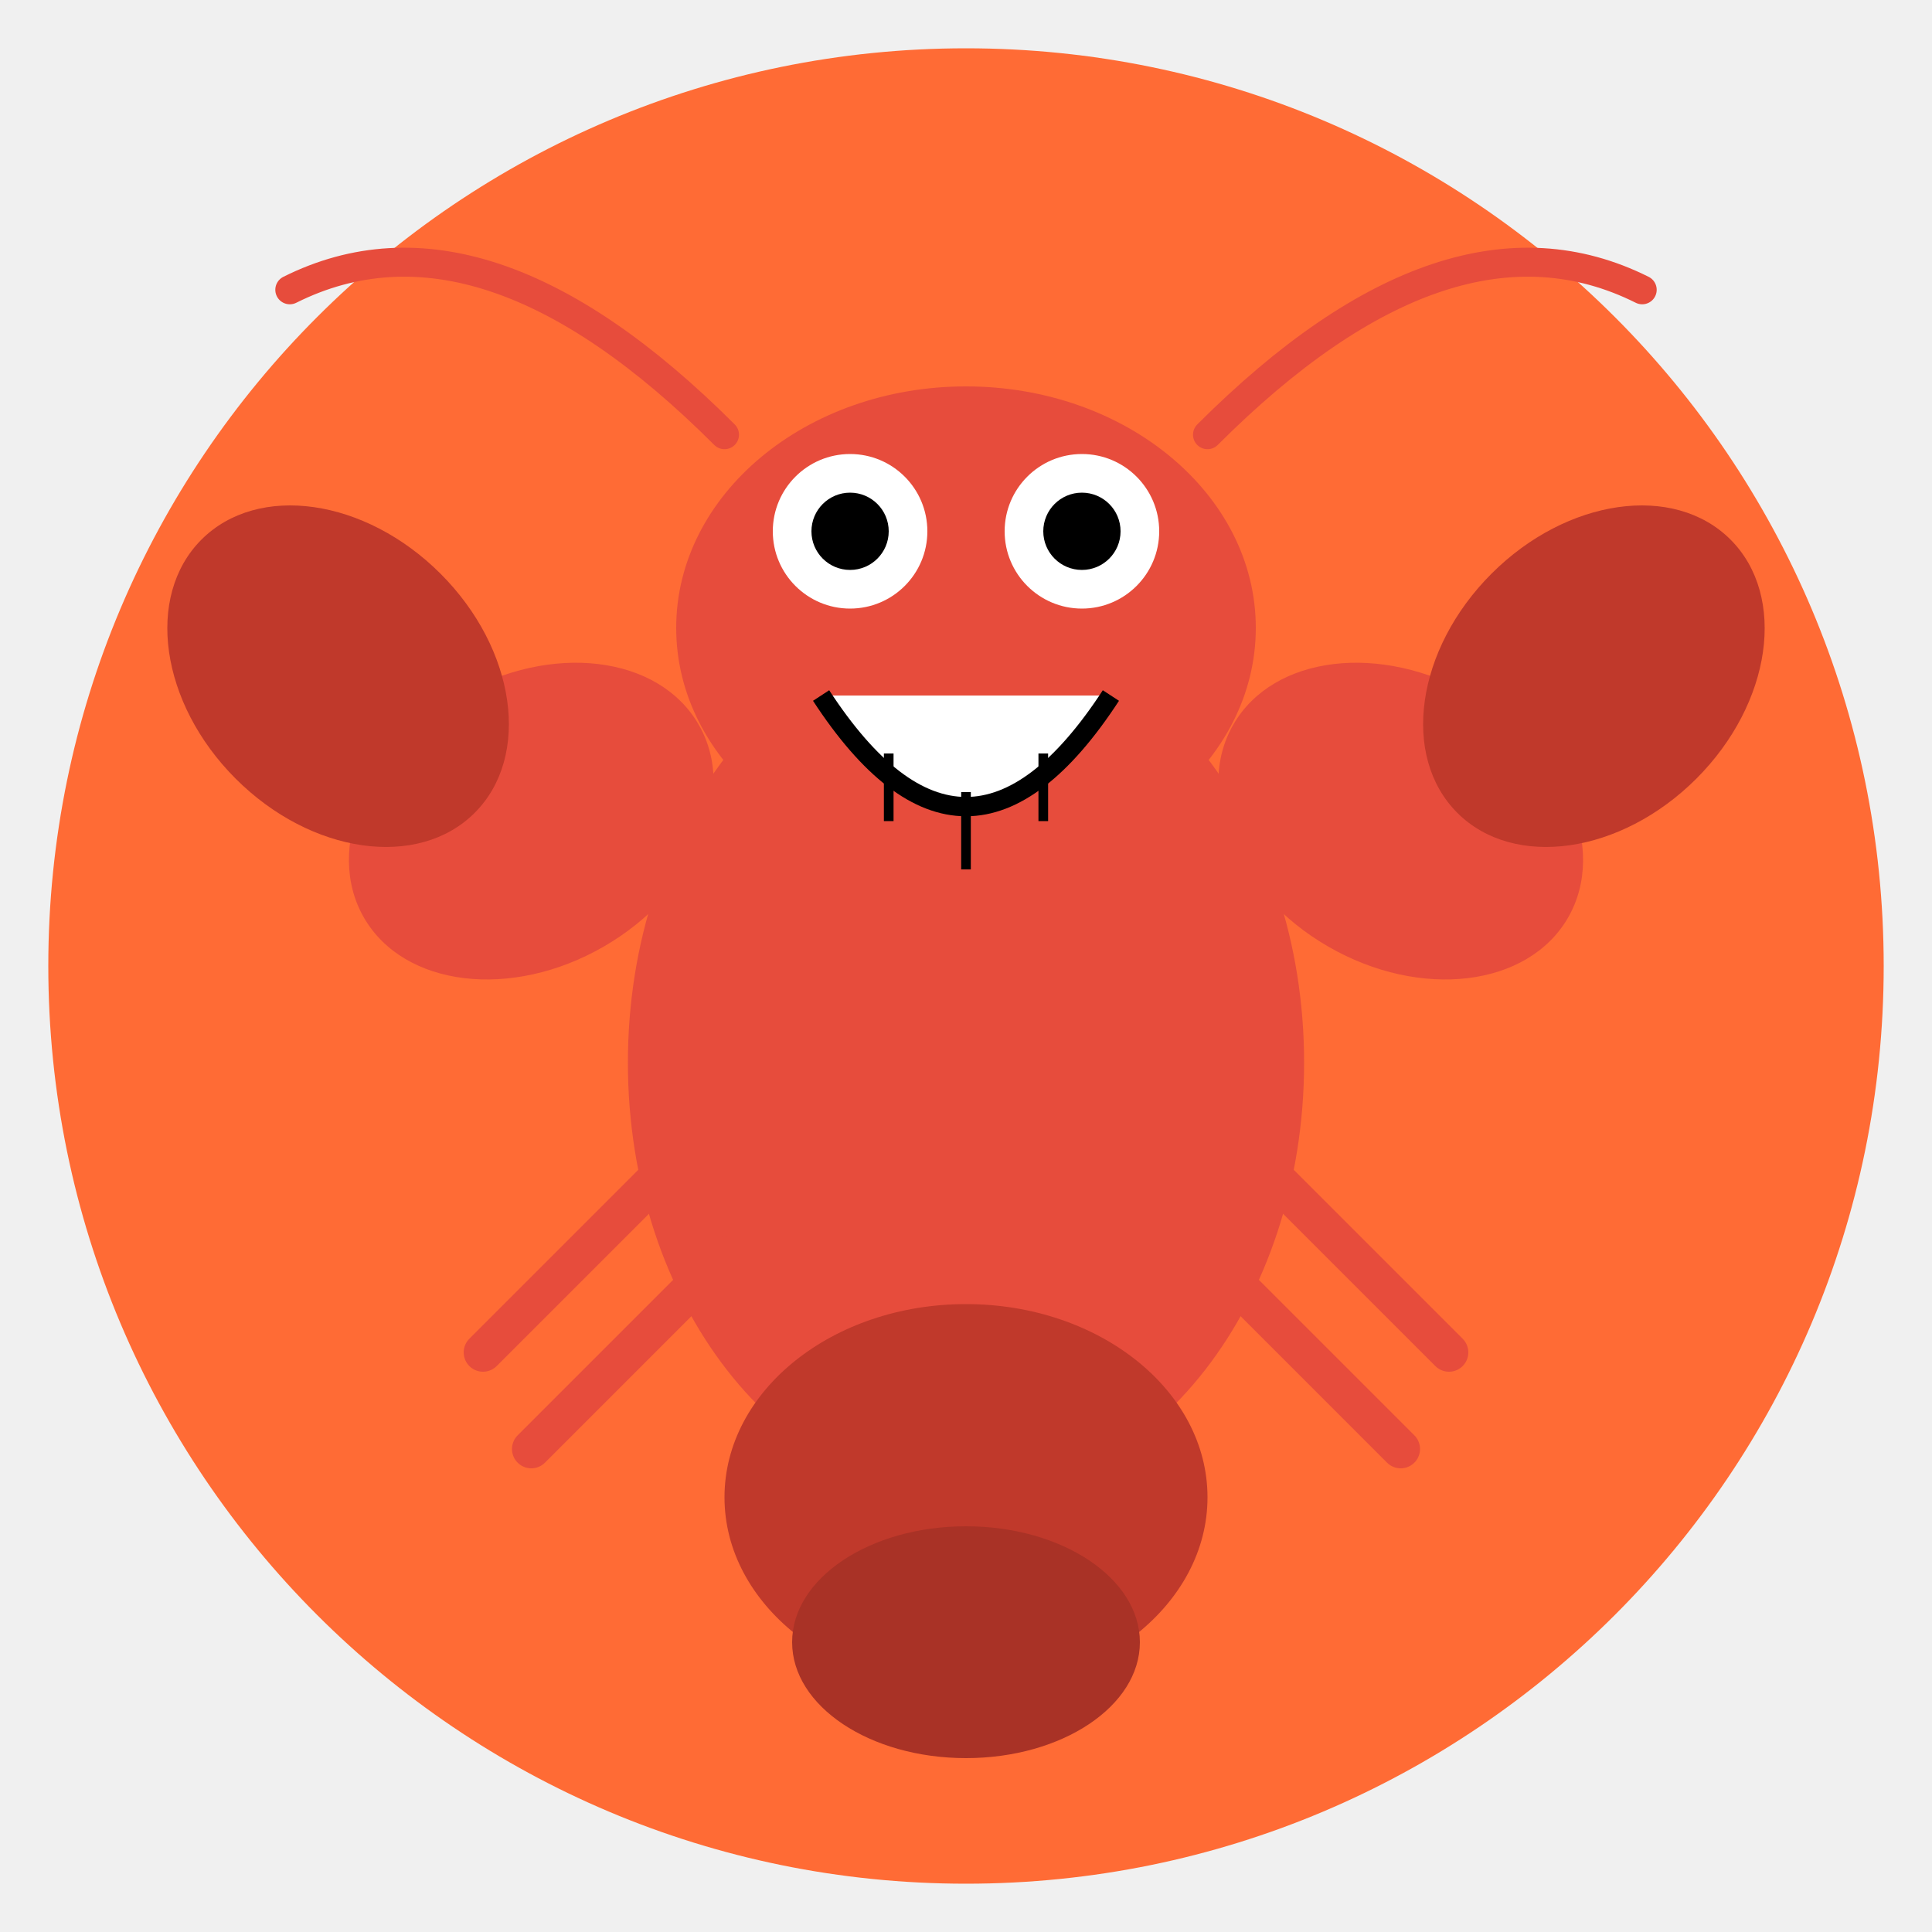
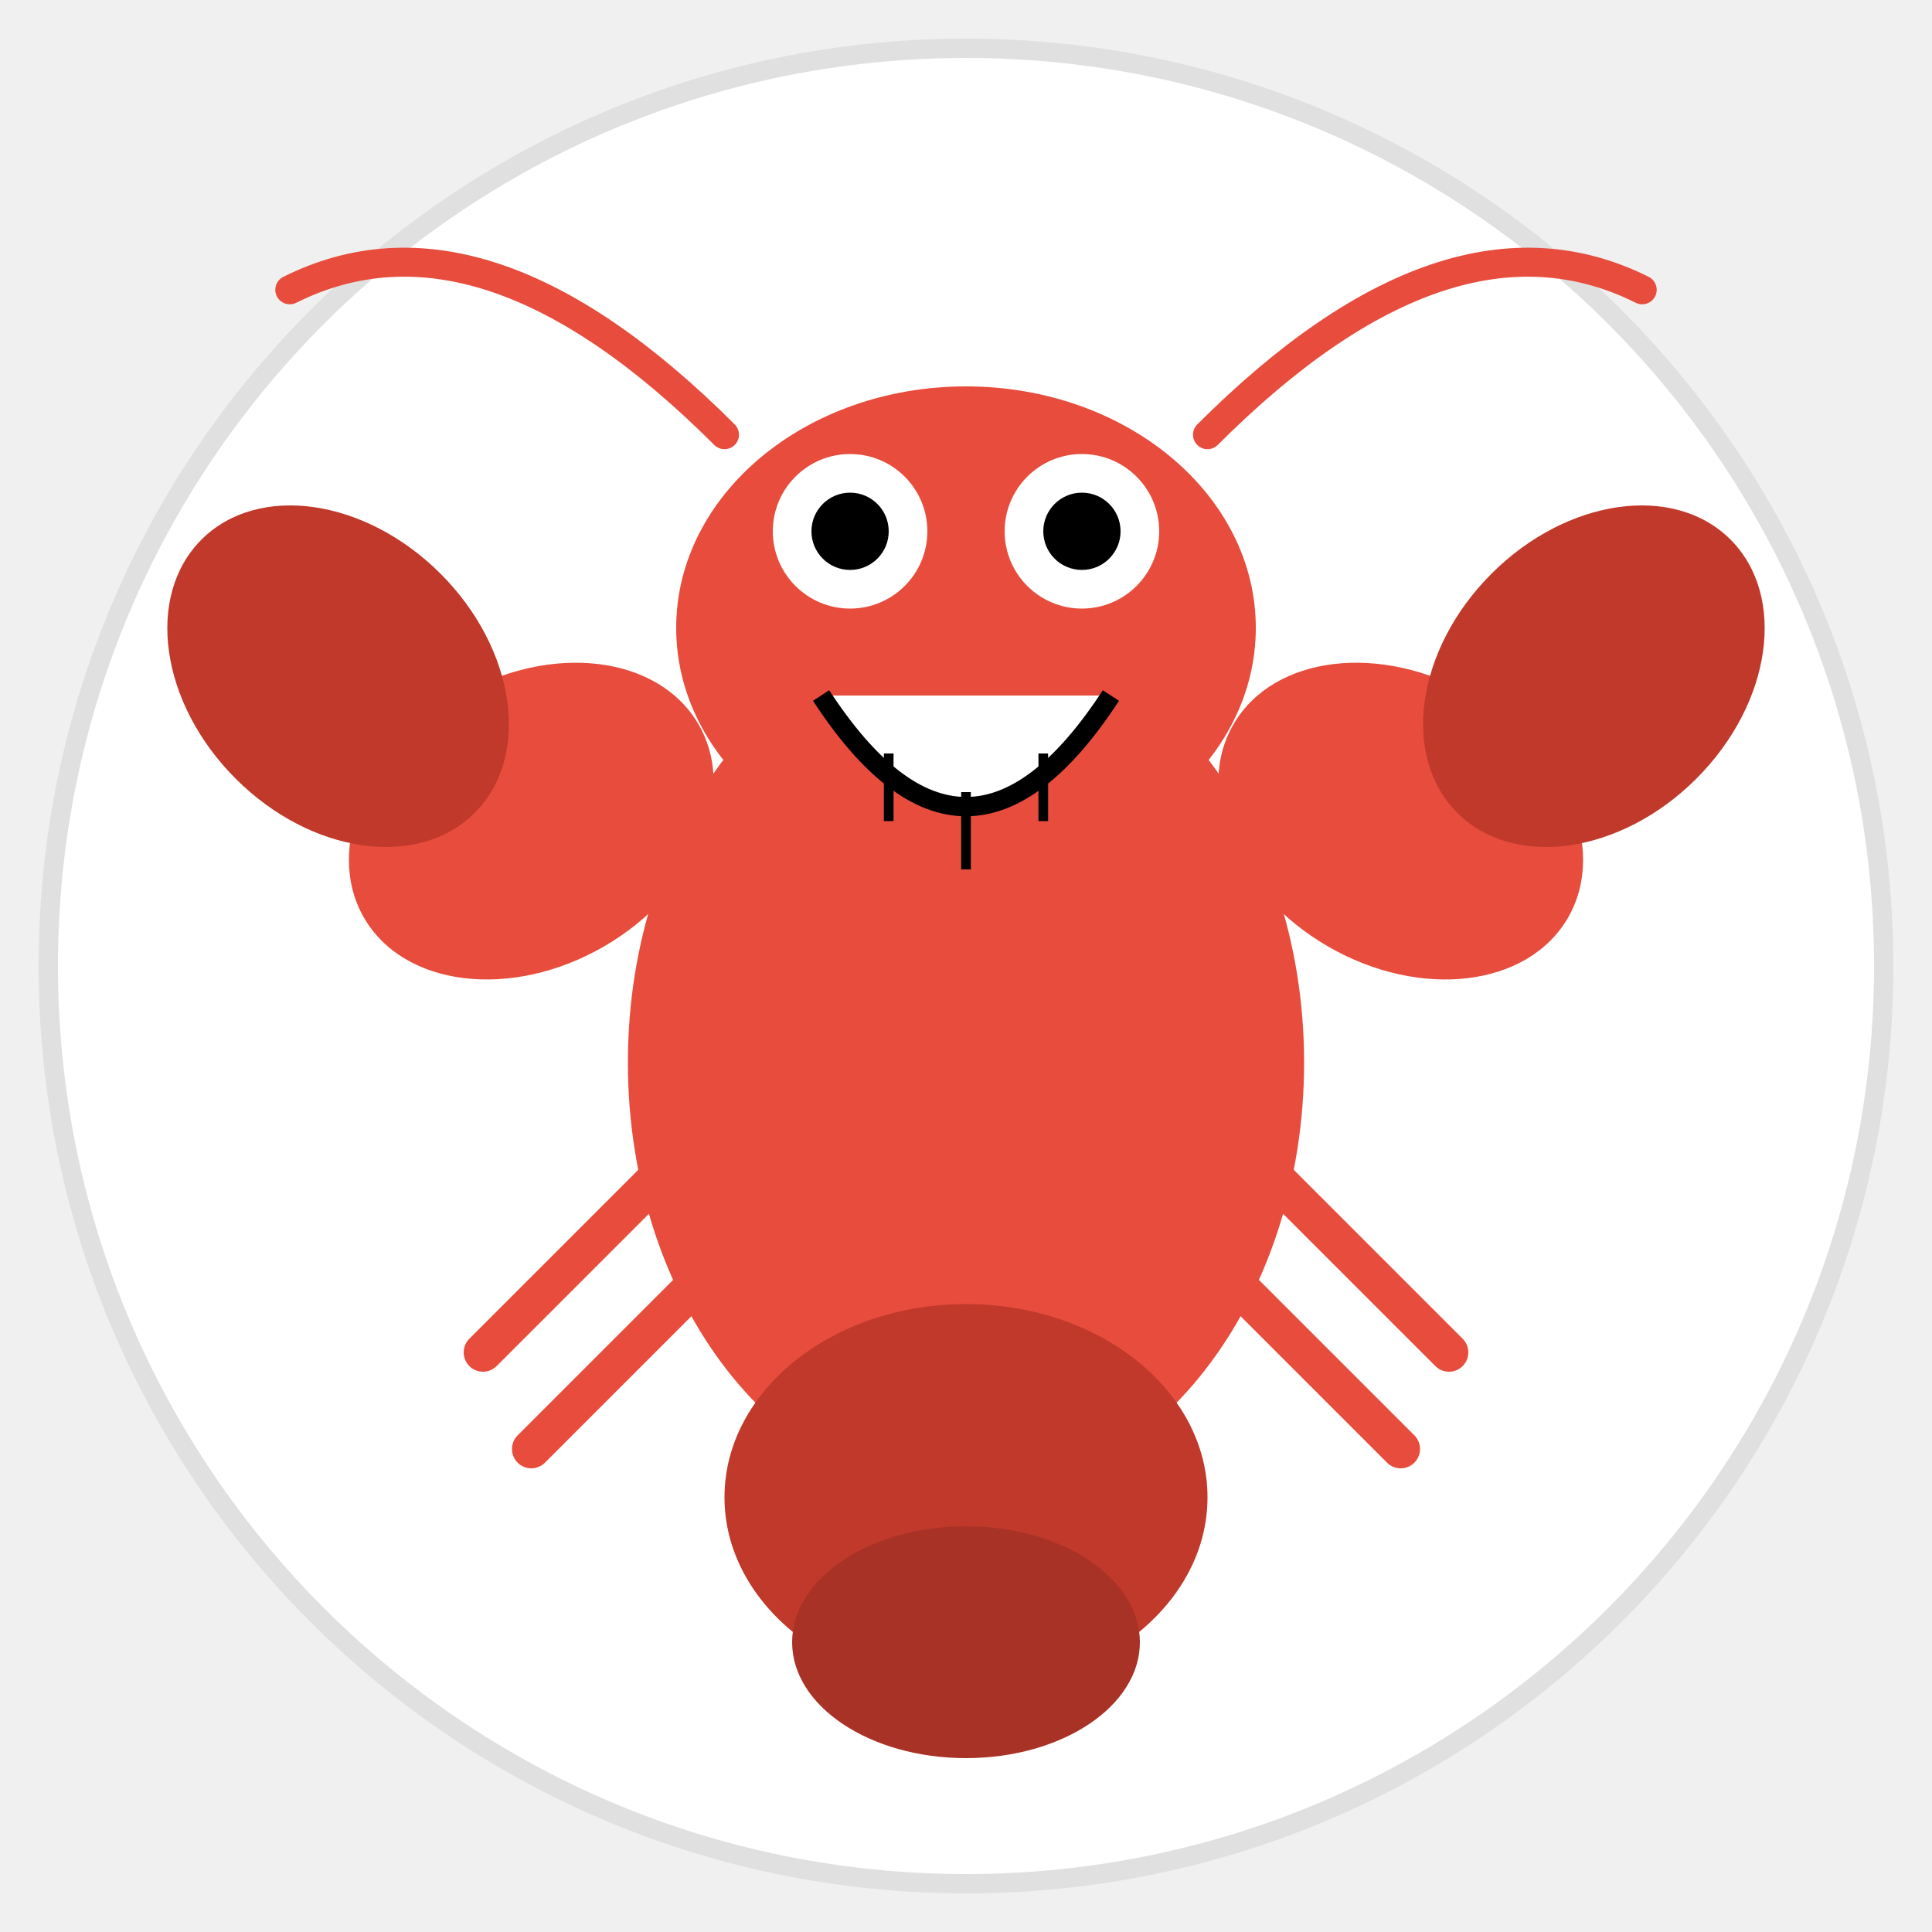
<svg xmlns="http://www.w3.org/2000/svg" viewBox="0 0 200 200" width="200" height="200">
-   <circle cx="100" cy="100" r="95" fill="#FF6B35" />
+   <circle cx="100" cy="100" r="95" fill="white" stroke="#E0E0E0" stroke-width="2" />
  <ellipse cx="100" cy="110" rx="35" ry="45" fill="#E74C3C" />
  <ellipse cx="100" cy="155" rx="25" ry="20" fill="#C0392B" />
  <ellipse cx="100" cy="170" rx="18" ry="12" fill="#A93226" />
  <ellipse cx="100" cy="65" rx="30" ry="25" fill="#E74C3C" />
  <circle cx="88" cy="55" r="8" fill="white" />
  <circle cx="112" cy="55" r="8" fill="white" />
  <circle cx="88" cy="55" r="4" fill="black" />
  <circle cx="112" cy="55" r="4" fill="black" />
  <path d="M 75 45 Q 50 20 30 30" stroke="#E74C3C" stroke-width="3" fill="none" stroke-linecap="round" />
  <path d="M 125 45 Q 150 20 170 30" stroke="#E74C3C" stroke-width="3" fill="none" stroke-linecap="round" />
  <ellipse cx="55" cy="85" rx="20" ry="15" fill="#E74C3C" transform="rotate(-30 55 85)" />
  <ellipse cx="35" cy="70" rx="15" ry="20" fill="#C0392B" transform="rotate(-45 35 70)" />
  <ellipse cx="145" cy="85" rx="20" ry="15" fill="#E74C3C" transform="rotate(30 145 85)" />
  <ellipse cx="165" cy="70" rx="15" ry="20" fill="#C0392B" transform="rotate(45 165 70)" />
  <line x1="70" y1="120" x2="50" y2="140" stroke="#E74C3C" stroke-width="4" stroke-linecap="round" />
  <line x1="75" y1="130" x2="55" y2="150" stroke="#E74C3C" stroke-width="4" stroke-linecap="round" />
  <line x1="130" y1="120" x2="150" y2="140" stroke="#E74C3C" stroke-width="4" stroke-linecap="round" />
  <line x1="125" y1="130" x2="145" y2="150" stroke="#E74C3C" stroke-width="4" stroke-linecap="round" />
  <path d="M 85 72 Q 100 95 115 72" fill="white" stroke="black" stroke-width="2" />
  <line x1="92" y1="78" x2="92" y2="85" stroke="black" stroke-width="1" />
  <line x1="100" y1="82" x2="100" y2="90" stroke="black" stroke-width="1" />
  <line x1="108" y1="78" x2="108" y2="85" stroke="black" stroke-width="1" />
</svg>
